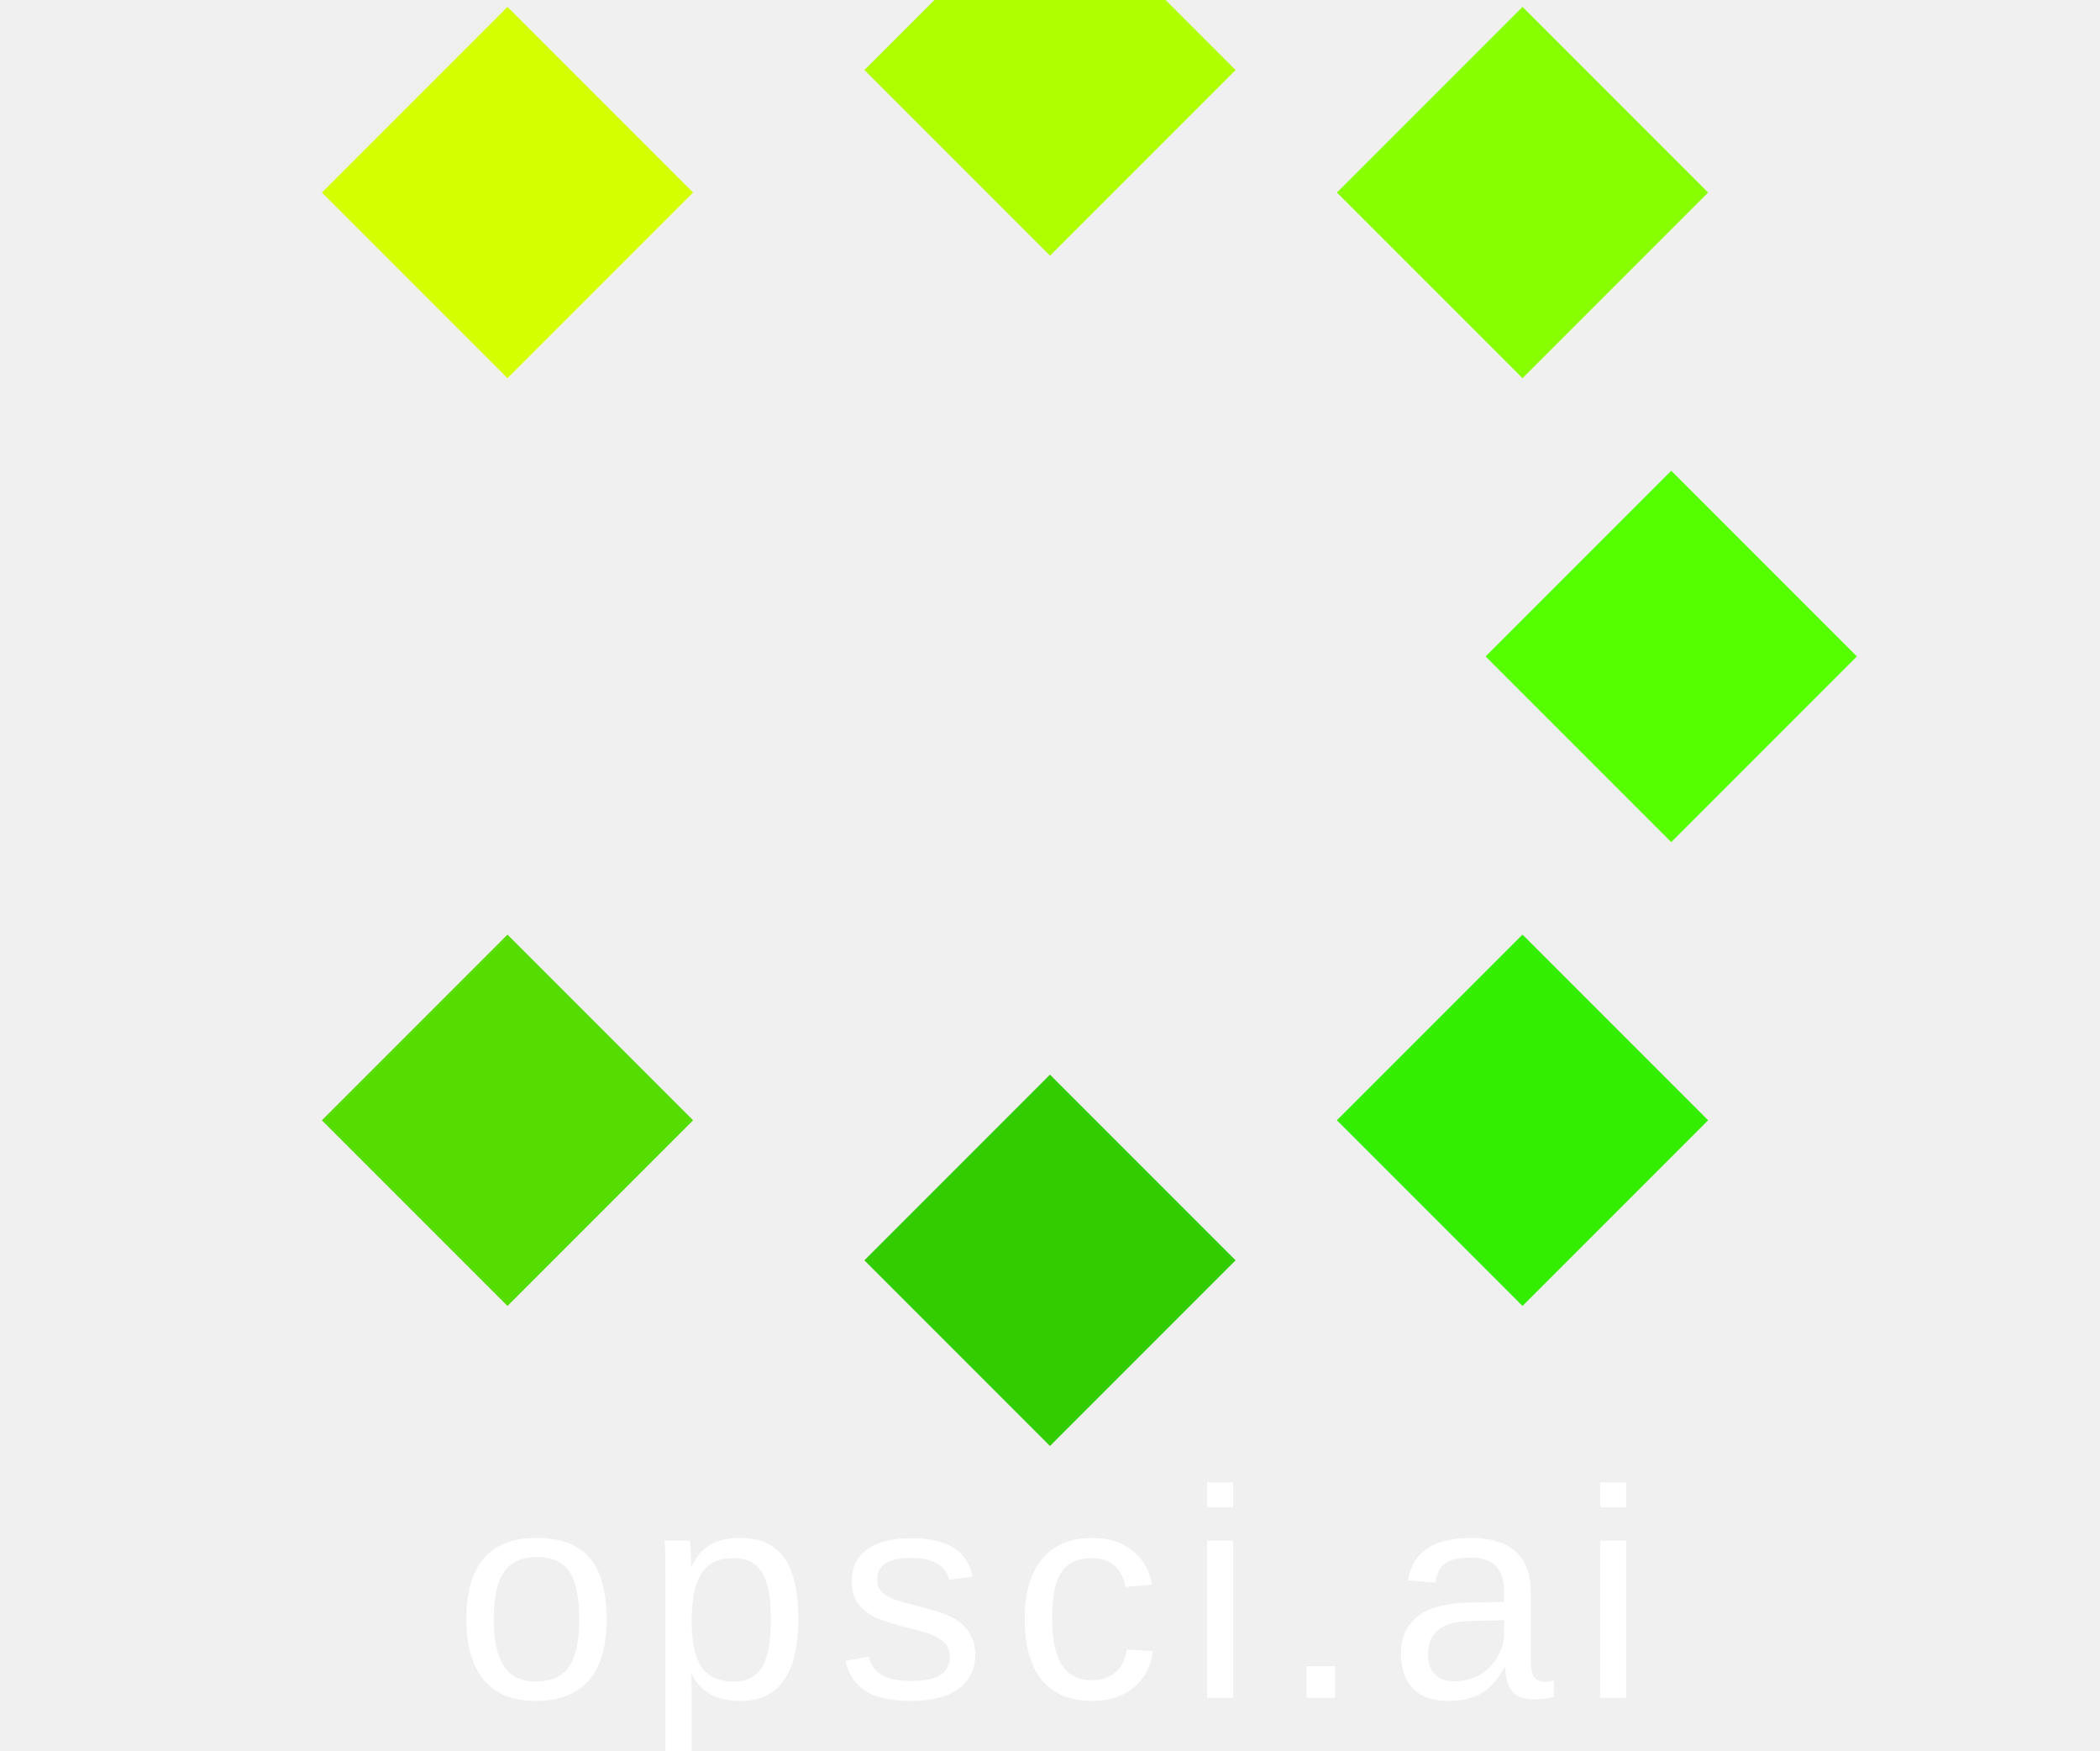
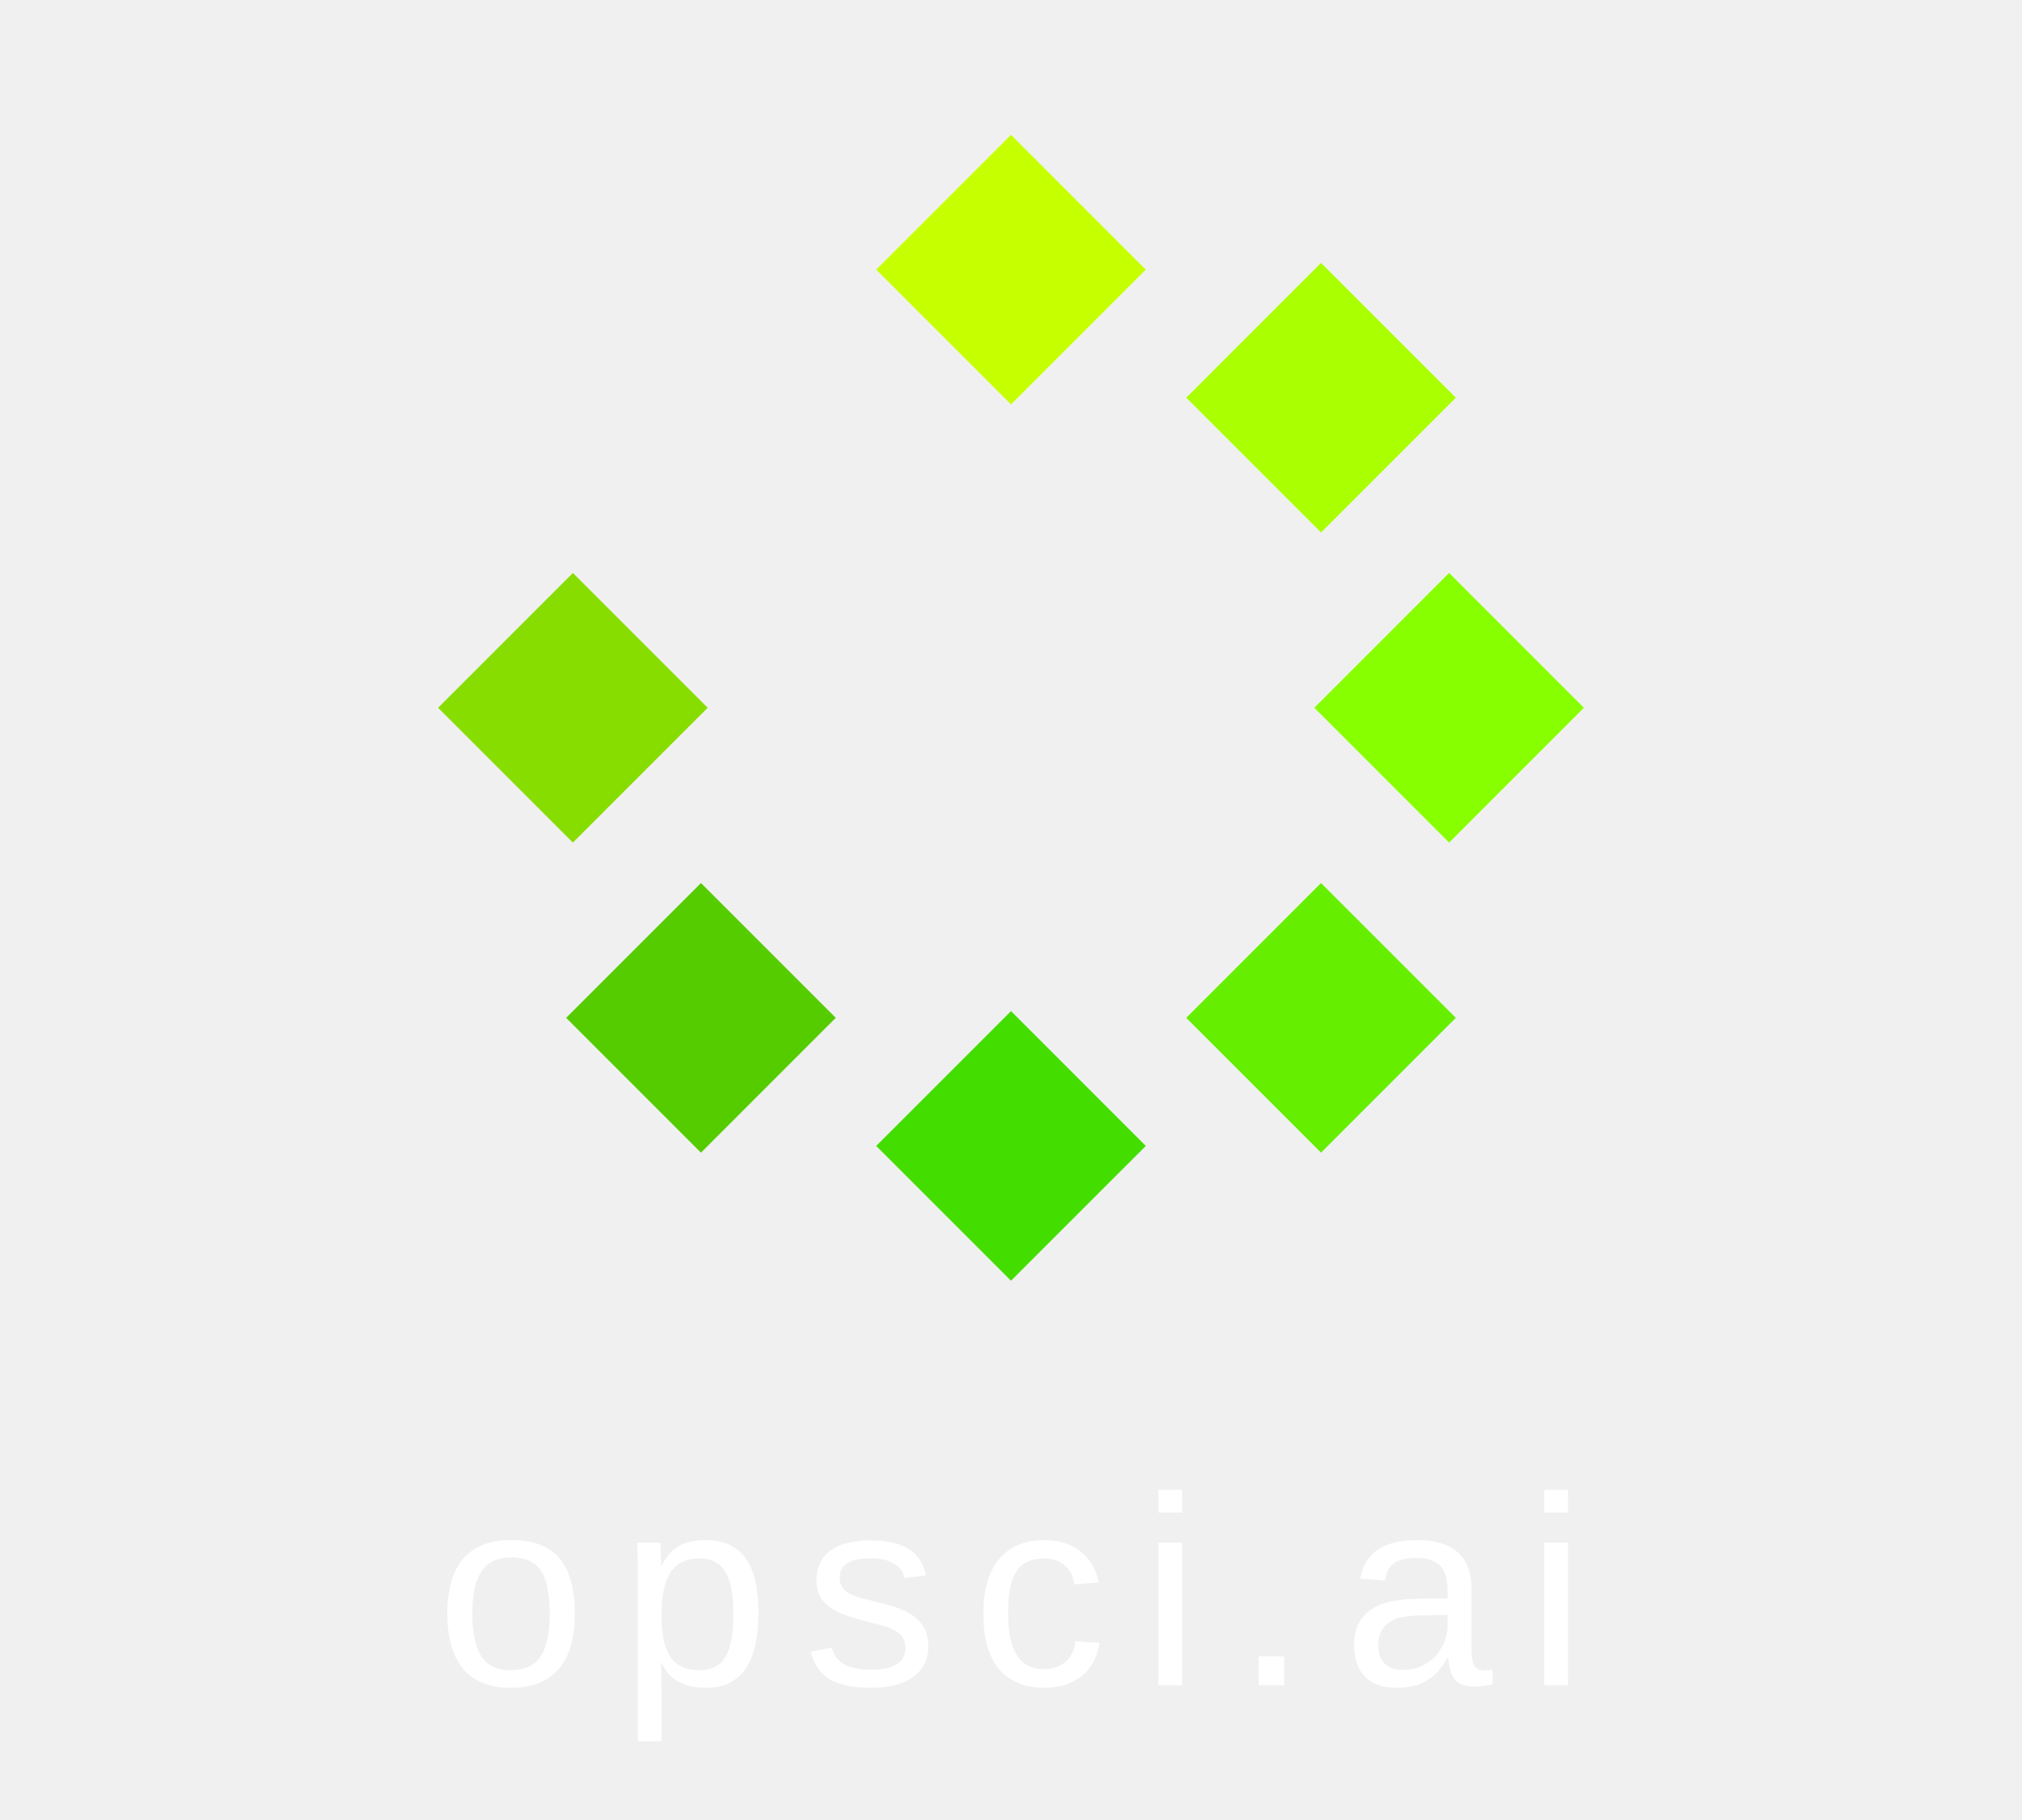
- <svg xmlns="http://www.w3.org/2000/svg" viewBox="0 0 120 100" width="120" height="100">
-   <rect x="21.5" y="3.5" width="15" height="15" transform="rotate(45 29 11)" fill="#D4FF00" />
-   <rect x="52.5" y="-3.5" width="15" height="15" transform="rotate(45 60 4)" fill="#B0FF00" />
-   <rect x="79.5" y="3.5" width="15" height="15" transform="rotate(45 87 11)" fill="#88FF00" />
-   <rect x="88" y="30" width="15" height="15" transform="rotate(45 95.5 37.5)" fill="#55FF00" />
-   <rect x="79.5" y="56.5" width="15" height="15" transform="rotate(45 87 64)" fill="#33EE00" />
-   <rect x="52.5" y="64.5" width="15" height="15" transform="rotate(45 60 72)" fill="#33CC00" />
-   <rect x="21.5" y="56.5" width="15" height="15" transform="rotate(45 29 64)" fill="#55DD00" />
-   <text x="60" y="97" text-anchor="middle" font-family="'Helvetica Neue', Arial, sans-serif" font-size="17" font-weight="300" letter-spacing="1.5" fill="#ffffff">opsci.ai</text>
+ <svg xmlns="http://www.w3.org/2000/svg" viewBox="0 0 120 108">
+   <polygon points="60,8   68,16  60,24  52,16" fill="#C6FF00" />
+   <polygon points="78.4,15.6 86.4,23.6 78.4,31.6 70.4,23.6" fill="#AAFF00" />
+   <polygon points="86,34  94,42  86,50  78,42" fill="#88FF00" />
+   <polygon points="78.4,52.4 86.4,60.4 78.4,68.4 70.4,60.4" fill="#66EE00" />
+   <polygon points="60,60  68,68  60,76  52,68" fill="#44DD00" />
+   <polygon points="41.6,52.4 49.6,60.4 41.6,68.4 33.6,60.4" fill="#55CC00" />
+   <polygon points="34,34  42,42  34,50  26,42" fill="#88DD00" />
+   <text x="60" y="100" text-anchor="middle" font-family="'Helvetica Neue', Arial, sans-serif" font-size="16" font-weight="300" letter-spacing="2" fill="#ffffff">opsci.ai</text>
</svg>
